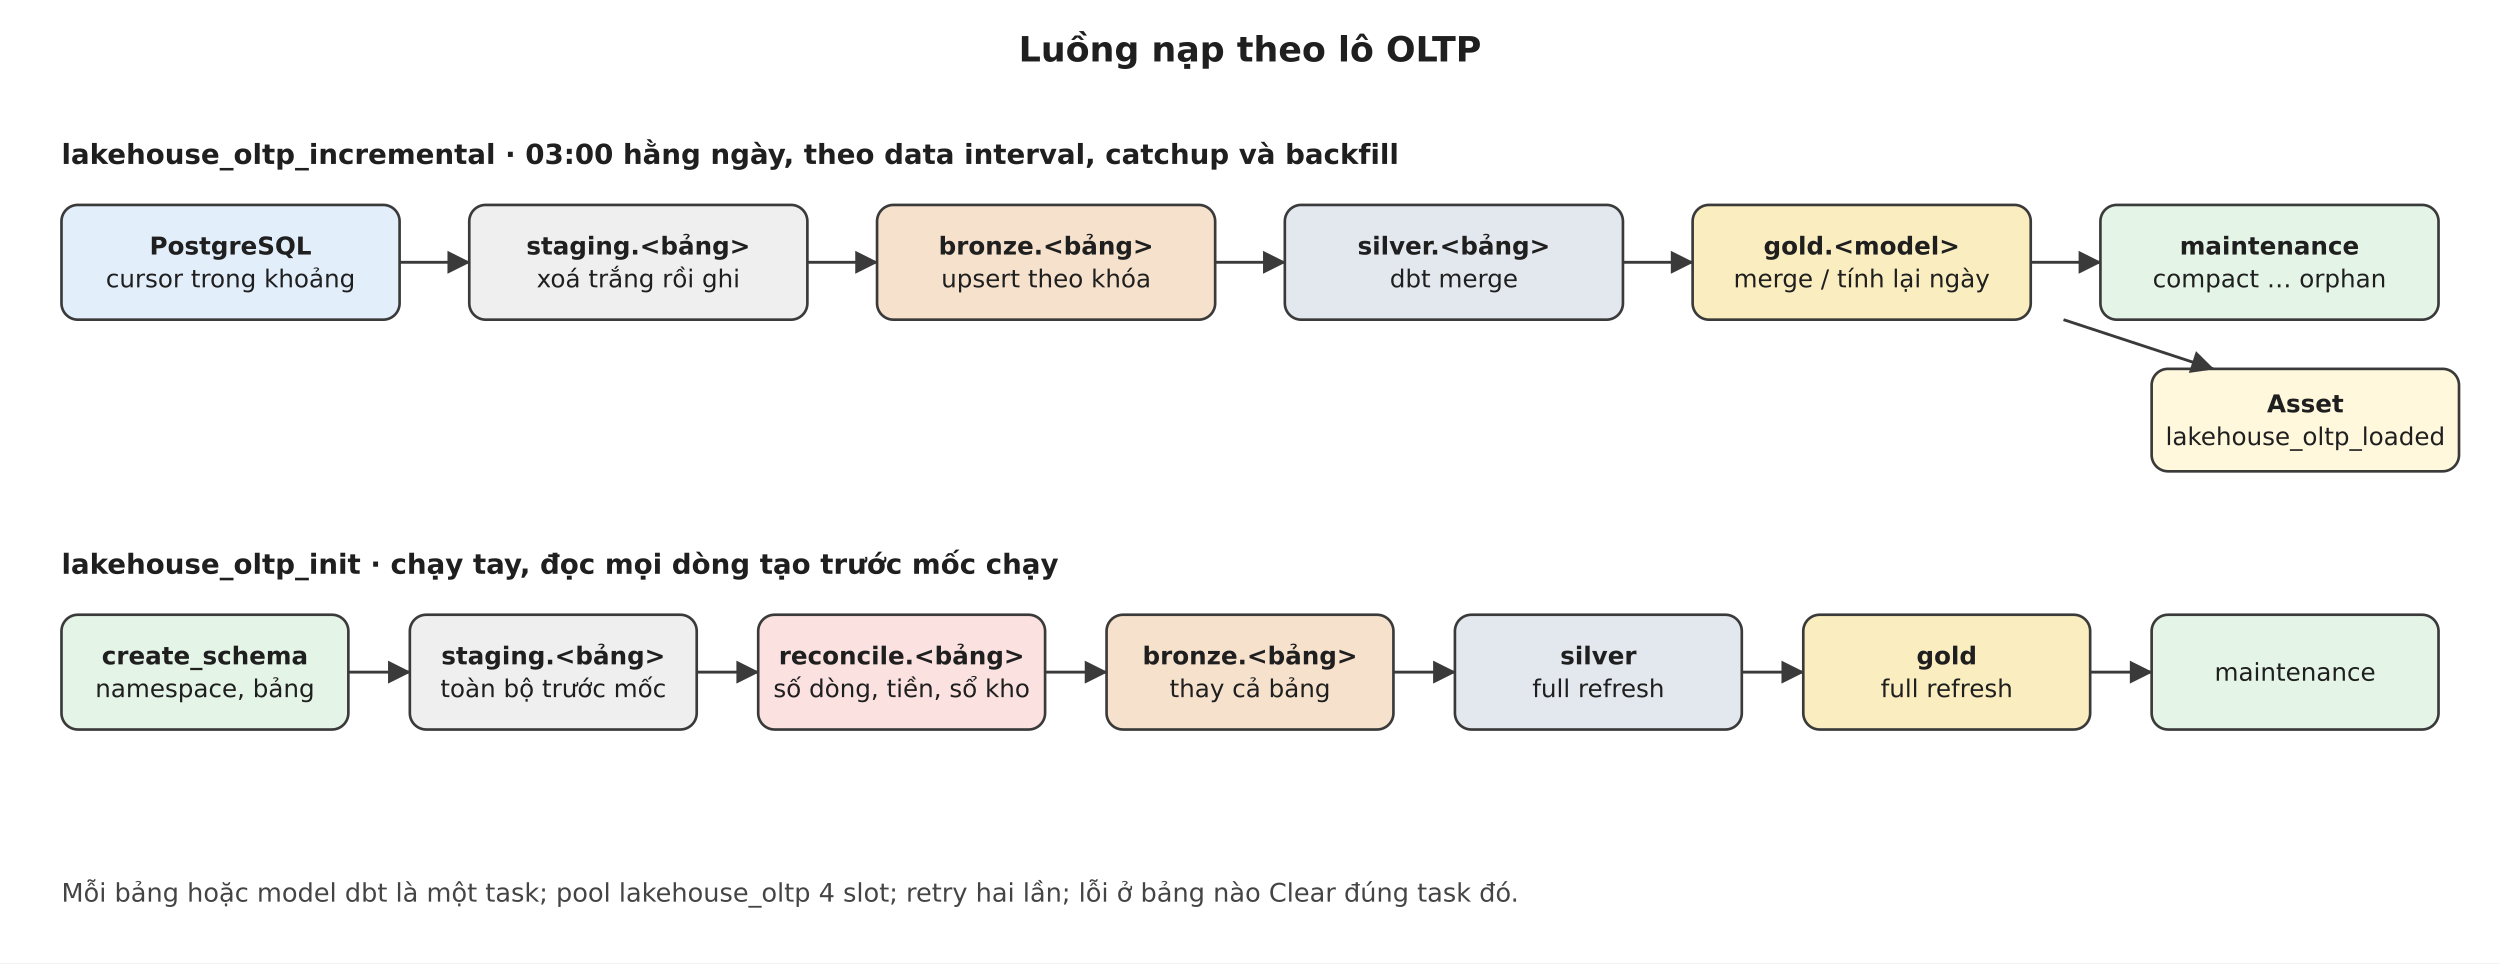
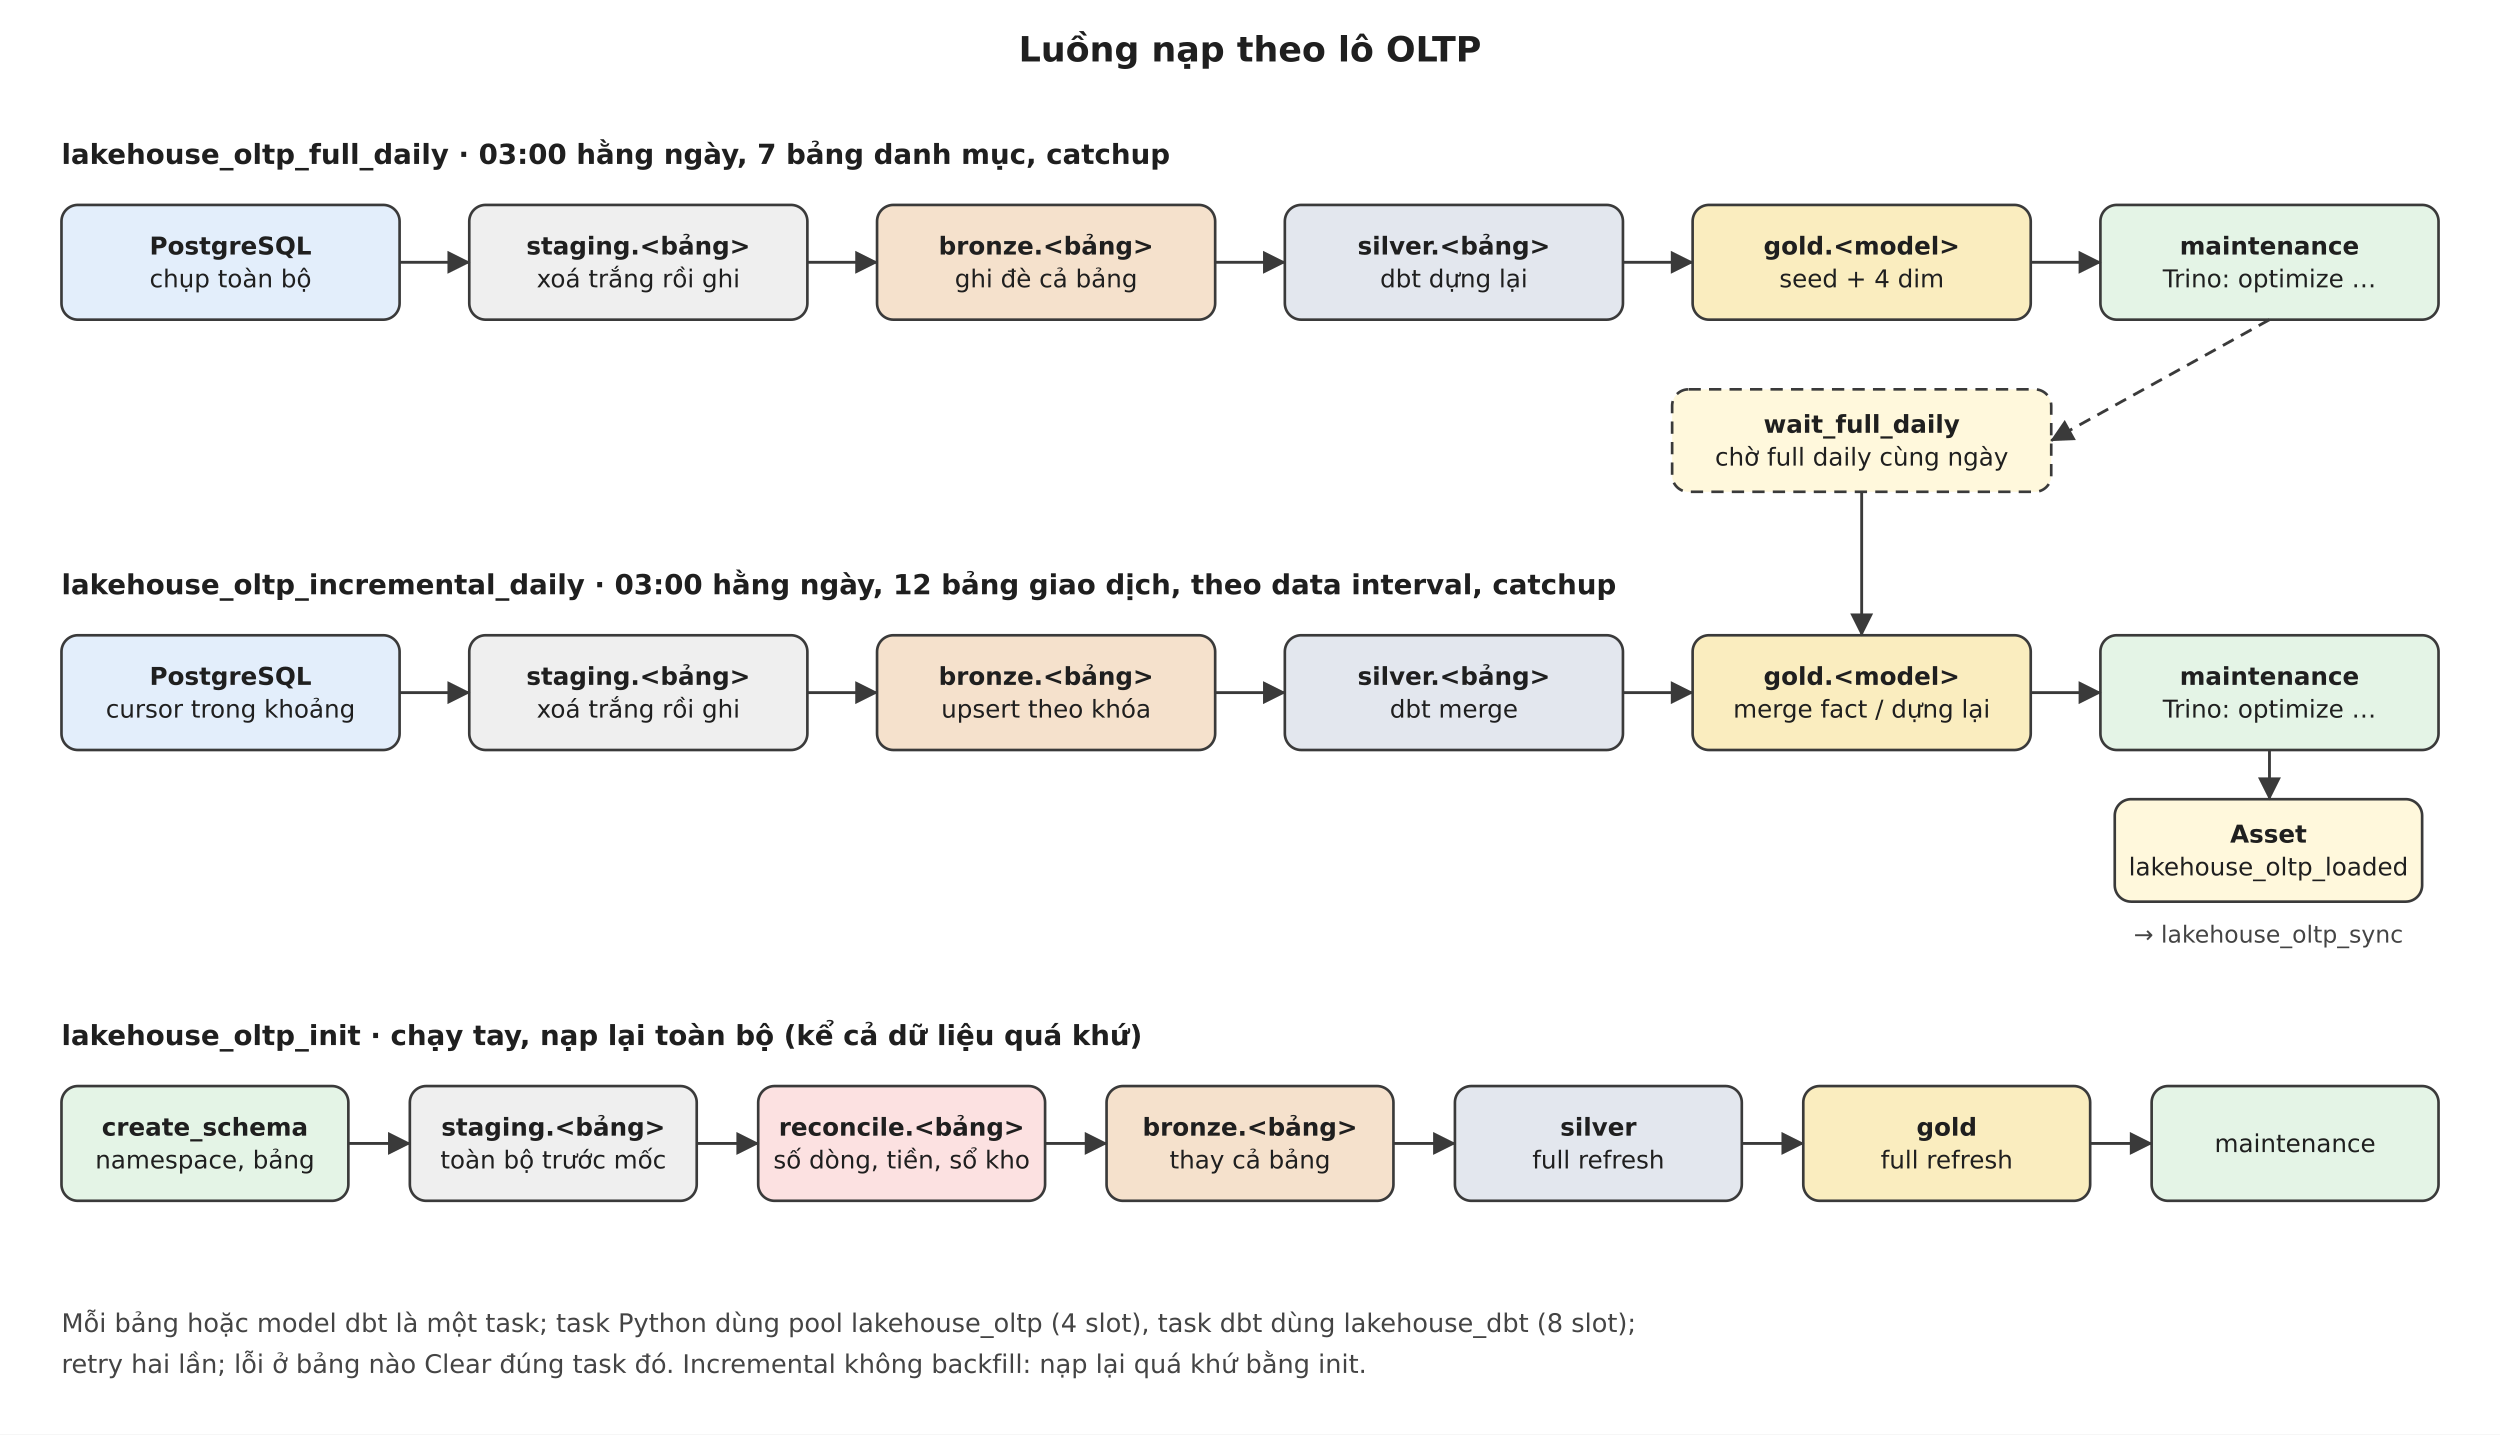
- <svg xmlns="http://www.w3.org/2000/svg" width="1220" height="470" viewBox="0 0 1220 470">
+ <svg xmlns="http://www.w3.org/2000/svg" width="1220" height="700" viewBox="0 0 1220 700">
  <defs>
    <marker id="arrow" viewBox="0 0 10 10" refX="9.5" refY="5" markerWidth="8" markerHeight="8" orient="auto-start-reverse">
      <path d="M 0 0 L 10 5 L 0 10 z" fill="#3A3A3A" />
    </marker>
    <marker id="arrow-start" viewBox="0 0 10 10" refX="0.5" refY="5" markerWidth="8" markerHeight="8" orient="auto">
      <path d="M 10 0 L 0 5 L 10 10 z" fill="#3A3A3A" />
    </marker>
  </defs>
  <rect width="100%" height="100%" fill="#FFFFFF" />
  <text x="610.0" y="30.0" font-family="DejaVu Sans, Arial, Helvetica, sans-serif" font-size="17" font-weight="bold" text-anchor="middle" fill="#1F1F1F">Luồng nạp theo lô OLTP</text>
-   <text x="30.0" y="80.0" font-family="DejaVu Sans, Arial, Helvetica, sans-serif" font-size="13.5" font-weight="bold" text-anchor="start" fill="#1F1F1F">lakehouse_oltp_incremental · 03:00 hằng ngày, theo data interval, catchup và backfill</text>
+   <text x="30.0" y="80.0" font-family="DejaVu Sans, Arial, Helvetica, sans-serif" font-size="13.5" font-weight="bold" text-anchor="start" fill="#1F1F1F">lakehouse_oltp_full_daily · 03:00 hằng ngày, 7 bảng danh mục, catchup</text>
  <rect x="30" y="100" width="165" height="56" rx="8" fill="#E3EEFB" stroke="#3A3A3A" stroke-width="1.3" />
  <text x="112.5" y="124.2" font-family="DejaVu Sans, Arial, Helvetica, sans-serif" font-size="12" font-weight="bold" text-anchor="middle" fill="#1F1F1F">PostgreSQL</text>
-   <text x="112.5" y="140.2" font-family="DejaVu Sans, Arial, Helvetica, sans-serif" font-size="12" font-weight="normal" text-anchor="middle" fill="#1F1F1F">cursor trong khoảng</text>
+   <text x="112.5" y="140.2" font-family="DejaVu Sans, Arial, Helvetica, sans-serif" font-size="12" font-weight="normal" text-anchor="middle" fill="#1F1F1F">chụp toàn bộ</text>
  <rect x="229" y="100" width="165" height="56" rx="8" fill="#EFEFEF" stroke="#3A3A3A" stroke-width="1.3" />
  <text x="311.5" y="124.2" font-family="DejaVu Sans, Arial, Helvetica, sans-serif" font-size="12" font-weight="bold" text-anchor="middle" fill="#1F1F1F">staging.&lt;bảng&gt;</text>
  <text x="311.5" y="140.2" font-family="DejaVu Sans, Arial, Helvetica, sans-serif" font-size="12" font-weight="normal" text-anchor="middle" fill="#1F1F1F">xoá trắng rồi ghi</text>
  <line x1="195.0" y1="128.0" x2="229.0" y2="128.0" stroke="#3A3A3A" stroke-width="1.4" marker-end="url(#arrow)" />
  <rect x="428" y="100" width="165" height="56" rx="8" fill="#F5E1CC" stroke="#3A3A3A" stroke-width="1.3" />
  <text x="510.5" y="124.2" font-family="DejaVu Sans, Arial, Helvetica, sans-serif" font-size="12" font-weight="bold" text-anchor="middle" fill="#1F1F1F">bronze.&lt;bảng&gt;</text>
-   <text x="510.5" y="140.2" font-family="DejaVu Sans, Arial, Helvetica, sans-serif" font-size="12" font-weight="normal" text-anchor="middle" fill="#1F1F1F">upsert theo khóa</text>
+   <text x="510.5" y="140.2" font-family="DejaVu Sans, Arial, Helvetica, sans-serif" font-size="12" font-weight="normal" text-anchor="middle" fill="#1F1F1F">ghi đè cả bảng</text>
  <line x1="394.0" y1="128.0" x2="428.0" y2="128.0" stroke="#3A3A3A" stroke-width="1.4" marker-end="url(#arrow)" />
  <rect x="627" y="100" width="165" height="56" rx="8" fill="#E3E7EE" stroke="#3A3A3A" stroke-width="1.3" />
  <text x="709.5" y="124.2" font-family="DejaVu Sans, Arial, Helvetica, sans-serif" font-size="12" font-weight="bold" text-anchor="middle" fill="#1F1F1F">silver.&lt;bảng&gt;</text>
-   <text x="709.5" y="140.2" font-family="DejaVu Sans, Arial, Helvetica, sans-serif" font-size="12" font-weight="normal" text-anchor="middle" fill="#1F1F1F">dbt merge</text>
+   <text x="709.5" y="140.2" font-family="DejaVu Sans, Arial, Helvetica, sans-serif" font-size="12" font-weight="normal" text-anchor="middle" fill="#1F1F1F">dbt dựng lại</text>
  <line x1="593.0" y1="128.0" x2="627.0" y2="128.0" stroke="#3A3A3A" stroke-width="1.4" marker-end="url(#arrow)" />
  <rect x="826" y="100" width="165" height="56" rx="8" fill="#FAEDBF" stroke="#3A3A3A" stroke-width="1.3" />
  <text x="908.5" y="124.2" font-family="DejaVu Sans, Arial, Helvetica, sans-serif" font-size="12" font-weight="bold" text-anchor="middle" fill="#1F1F1F">gold.&lt;model&gt;</text>
-   <text x="908.5" y="140.2" font-family="DejaVu Sans, Arial, Helvetica, sans-serif" font-size="12" font-weight="normal" text-anchor="middle" fill="#1F1F1F">merge / tính lại ngày</text>
+   <text x="908.5" y="140.2" font-family="DejaVu Sans, Arial, Helvetica, sans-serif" font-size="12" font-weight="normal" text-anchor="middle" fill="#1F1F1F">seed + 4 dim</text>
  <line x1="792.0" y1="128.0" x2="826.0" y2="128.0" stroke="#3A3A3A" stroke-width="1.4" marker-end="url(#arrow)" />
  <rect x="1025" y="100" width="165" height="56" rx="8" fill="#E4F4E6" stroke="#3A3A3A" stroke-width="1.3" />
  <text x="1107.5" y="124.2" font-family="DejaVu Sans, Arial, Helvetica, sans-serif" font-size="12" font-weight="bold" text-anchor="middle" fill="#1F1F1F">maintenance</text>
-   <text x="1107.5" y="140.2" font-family="DejaVu Sans, Arial, Helvetica, sans-serif" font-size="12" font-weight="normal" text-anchor="middle" fill="#1F1F1F">compact … orphan</text>
+   <text x="1107.5" y="140.2" font-family="DejaVu Sans, Arial, Helvetica, sans-serif" font-size="12" font-weight="normal" text-anchor="middle" fill="#1F1F1F">Trino: optimize …</text>
  <line x1="991.0" y1="128.0" x2="1025.0" y2="128.0" stroke="#3A3A3A" stroke-width="1.4" marker-end="url(#arrow)" />
-   <rect x="1050" y="180" width="150" height="50" rx="8" fill="#FFF8DC" stroke="#3A3A3A" stroke-width="1.3" />
-   <text x="1125.0" y="201.2" font-family="DejaVu Sans, Arial, Helvetica, sans-serif" font-size="12" font-weight="bold" text-anchor="middle" fill="#1F1F1F">Asset</text>
-   <text x="1125.0" y="217.2" font-family="DejaVu Sans, Arial, Helvetica, sans-serif" font-size="12" font-weight="normal" text-anchor="middle" fill="#1F1F1F">lakehouse_oltp_loaded</text>
-   <line x1="1007.0" y1="156.0" x2="1080.0" y2="180.0" stroke="#3A3A3A" stroke-width="1.4" marker-end="url(#arrow)" />
-   <text x="30.0" y="280.0" font-family="DejaVu Sans, Arial, Helvetica, sans-serif" font-size="13.5" font-weight="bold" text-anchor="start" fill="#1F1F1F">lakehouse_oltp_init · chạy tay, đọc mọi dòng tạo trước mốc chạy</text>
-   <rect x="30" y="300" width="140" height="56" rx="8" fill="#E4F4E6" stroke="#3A3A3A" stroke-width="1.3" />
-   <text x="100.0" y="324.2" font-family="DejaVu Sans, Arial, Helvetica, sans-serif" font-size="12" font-weight="bold" text-anchor="middle" fill="#1F1F1F">create_schema</text>
-   <text x="100.0" y="340.2" font-family="DejaVu Sans, Arial, Helvetica, sans-serif" font-size="12" font-weight="normal" text-anchor="middle" fill="#1F1F1F">namespace, bảng</text>
-   <rect x="200" y="300" width="140" height="56" rx="8" fill="#EFEFEF" stroke="#3A3A3A" stroke-width="1.3" />
-   <text x="270.0" y="324.2" font-family="DejaVu Sans, Arial, Helvetica, sans-serif" font-size="12" font-weight="bold" text-anchor="middle" fill="#1F1F1F">staging.&lt;bảng&gt;</text>
-   <text x="270.0" y="340.2" font-family="DejaVu Sans, Arial, Helvetica, sans-serif" font-size="12" font-weight="normal" text-anchor="middle" fill="#1F1F1F">toàn bộ trước mốc</text>
-   <line x1="170.0" y1="328.0" x2="200.0" y2="328.0" stroke="#3A3A3A" stroke-width="1.4" marker-end="url(#arrow)" />
-   <rect x="370" y="300" width="140" height="56" rx="8" fill="#FCE1E1" stroke="#3A3A3A" stroke-width="1.3" />
-   <text x="440.0" y="324.2" font-family="DejaVu Sans, Arial, Helvetica, sans-serif" font-size="12" font-weight="bold" text-anchor="middle" fill="#1F1F1F">reconcile.&lt;bảng&gt;</text>
-   <text x="440.0" y="340.2" font-family="DejaVu Sans, Arial, Helvetica, sans-serif" font-size="12" font-weight="normal" text-anchor="middle" fill="#1F1F1F">số dòng, tiền, sổ kho</text>
-   <line x1="340.0" y1="328.0" x2="370.0" y2="328.0" stroke="#3A3A3A" stroke-width="1.4" marker-end="url(#arrow)" />
-   <rect x="540" y="300" width="140" height="56" rx="8" fill="#F5E1CC" stroke="#3A3A3A" stroke-width="1.3" />
-   <text x="610.0" y="324.2" font-family="DejaVu Sans, Arial, Helvetica, sans-serif" font-size="12" font-weight="bold" text-anchor="middle" fill="#1F1F1F">bronze.&lt;bảng&gt;</text>
-   <text x="610.0" y="340.2" font-family="DejaVu Sans, Arial, Helvetica, sans-serif" font-size="12" font-weight="normal" text-anchor="middle" fill="#1F1F1F">thay cả bảng</text>
-   <line x1="510.0" y1="328.0" x2="540.0" y2="328.0" stroke="#3A3A3A" stroke-width="1.4" marker-end="url(#arrow)" />
-   <rect x="710" y="300" width="140" height="56" rx="8" fill="#E3E7EE" stroke="#3A3A3A" stroke-width="1.3" />
-   <text x="780.0" y="324.2" font-family="DejaVu Sans, Arial, Helvetica, sans-serif" font-size="12" font-weight="bold" text-anchor="middle" fill="#1F1F1F">silver</text>
-   <text x="780.0" y="340.2" font-family="DejaVu Sans, Arial, Helvetica, sans-serif" font-size="12" font-weight="normal" text-anchor="middle" fill="#1F1F1F">full refresh</text>
-   <line x1="680.0" y1="328.0" x2="710.0" y2="328.0" stroke="#3A3A3A" stroke-width="1.4" marker-end="url(#arrow)" />
-   <rect x="880" y="300" width="140" height="56" rx="8" fill="#FAEDBF" stroke="#3A3A3A" stroke-width="1.3" />
-   <text x="950.0" y="324.2" font-family="DejaVu Sans, Arial, Helvetica, sans-serif" font-size="12" font-weight="bold" text-anchor="middle" fill="#1F1F1F">gold</text>
-   <text x="950.0" y="340.2" font-family="DejaVu Sans, Arial, Helvetica, sans-serif" font-size="12" font-weight="normal" text-anchor="middle" fill="#1F1F1F">full refresh</text>
-   <line x1="850.0" y1="328.0" x2="880.0" y2="328.0" stroke="#3A3A3A" stroke-width="1.4" marker-end="url(#arrow)" />
-   <rect x="1050" y="300" width="140" height="56" rx="8" fill="#E4F4E6" stroke="#3A3A3A" stroke-width="1.3" />
-   <text x="1120.0" y="332.2" font-family="DejaVu Sans, Arial, Helvetica, sans-serif" font-size="12" font-weight="normal" text-anchor="middle" fill="#1F1F1F">maintenance</text>
-   <line x1="1020.0" y1="328.0" x2="1050.0" y2="328.0" stroke="#3A3A3A" stroke-width="1.4" marker-end="url(#arrow)" />
-   <text x="30.0" y="440.0" font-family="DejaVu Sans, Arial, Helvetica, sans-serif" font-size="12.5" font-weight="normal" text-anchor="start" fill="#444444">Mỗi bảng hoặc model dbt là một task; pool lakehouse_oltp 4 slot; retry hai lần; lỗi ở bảng nào Clear đúng task đó.</text>
+   <text x="30.0" y="290.0" font-family="DejaVu Sans, Arial, Helvetica, sans-serif" font-size="13.5" font-weight="bold" text-anchor="start" fill="#1F1F1F">lakehouse_oltp_incremental_daily · 03:00 hằng ngày, 12 bảng giao dịch, theo data interval, catchup</text>
+   <rect x="30" y="310" width="165" height="56" rx="8" fill="#E3EEFB" stroke="#3A3A3A" stroke-width="1.3" />
+   <text x="112.5" y="334.2" font-family="DejaVu Sans, Arial, Helvetica, sans-serif" font-size="12" font-weight="bold" text-anchor="middle" fill="#1F1F1F">PostgreSQL</text>
+   <text x="112.5" y="350.2" font-family="DejaVu Sans, Arial, Helvetica, sans-serif" font-size="12" font-weight="normal" text-anchor="middle" fill="#1F1F1F">cursor trong khoảng</text>
+   <rect x="229" y="310" width="165" height="56" rx="8" fill="#EFEFEF" stroke="#3A3A3A" stroke-width="1.3" />
+   <text x="311.5" y="334.2" font-family="DejaVu Sans, Arial, Helvetica, sans-serif" font-size="12" font-weight="bold" text-anchor="middle" fill="#1F1F1F">staging.&lt;bảng&gt;</text>
+   <text x="311.5" y="350.2" font-family="DejaVu Sans, Arial, Helvetica, sans-serif" font-size="12" font-weight="normal" text-anchor="middle" fill="#1F1F1F">xoá trắng rồi ghi</text>
+   <line x1="195.0" y1="338.0" x2="229.0" y2="338.0" stroke="#3A3A3A" stroke-width="1.4" marker-end="url(#arrow)" />
+   <rect x="428" y="310" width="165" height="56" rx="8" fill="#F5E1CC" stroke="#3A3A3A" stroke-width="1.3" />
+   <text x="510.5" y="334.2" font-family="DejaVu Sans, Arial, Helvetica, sans-serif" font-size="12" font-weight="bold" text-anchor="middle" fill="#1F1F1F">bronze.&lt;bảng&gt;</text>
+   <text x="510.5" y="350.2" font-family="DejaVu Sans, Arial, Helvetica, sans-serif" font-size="12" font-weight="normal" text-anchor="middle" fill="#1F1F1F">upsert theo khóa</text>
+   <line x1="394.0" y1="338.0" x2="428.0" y2="338.0" stroke="#3A3A3A" stroke-width="1.4" marker-end="url(#arrow)" />
+   <rect x="627" y="310" width="165" height="56" rx="8" fill="#E3E7EE" stroke="#3A3A3A" stroke-width="1.3" />
+   <text x="709.5" y="334.2" font-family="DejaVu Sans, Arial, Helvetica, sans-serif" font-size="12" font-weight="bold" text-anchor="middle" fill="#1F1F1F">silver.&lt;bảng&gt;</text>
+   <text x="709.5" y="350.2" font-family="DejaVu Sans, Arial, Helvetica, sans-serif" font-size="12" font-weight="normal" text-anchor="middle" fill="#1F1F1F">dbt merge</text>
+   <line x1="593.0" y1="338.0" x2="627.0" y2="338.0" stroke="#3A3A3A" stroke-width="1.4" marker-end="url(#arrow)" />
+   <rect x="826" y="310" width="165" height="56" rx="8" fill="#FAEDBF" stroke="#3A3A3A" stroke-width="1.3" />
+   <text x="908.5" y="334.2" font-family="DejaVu Sans, Arial, Helvetica, sans-serif" font-size="12" font-weight="bold" text-anchor="middle" fill="#1F1F1F">gold.&lt;model&gt;</text>
+   <text x="908.5" y="350.2" font-family="DejaVu Sans, Arial, Helvetica, sans-serif" font-size="12" font-weight="normal" text-anchor="middle" fill="#1F1F1F">merge fact / dựng lại</text>
+   <line x1="792.0" y1="338.0" x2="826.0" y2="338.0" stroke="#3A3A3A" stroke-width="1.4" marker-end="url(#arrow)" />
+   <rect x="1025" y="310" width="165" height="56" rx="8" fill="#E4F4E6" stroke="#3A3A3A" stroke-width="1.3" />
+   <text x="1107.5" y="334.2" font-family="DejaVu Sans, Arial, Helvetica, sans-serif" font-size="12" font-weight="bold" text-anchor="middle" fill="#1F1F1F">maintenance</text>
+   <text x="1107.5" y="350.2" font-family="DejaVu Sans, Arial, Helvetica, sans-serif" font-size="12" font-weight="normal" text-anchor="middle" fill="#1F1F1F">Trino: optimize …</text>
+   <line x1="991.0" y1="338.0" x2="1025.0" y2="338.0" stroke="#3A3A3A" stroke-width="1.4" marker-end="url(#arrow)" />
+   <rect x="816" y="190" width="185" height="50" rx="8" fill="#FFF8DC" stroke="#3A3A3A" stroke-width="1.3" stroke-dasharray="6 4" />
+   <text x="908.5" y="211.2" font-family="DejaVu Sans, Arial, Helvetica, sans-serif" font-size="12" font-weight="bold" text-anchor="middle" fill="#1F1F1F">wait_full_daily</text>
+   <text x="908.5" y="227.2" font-family="DejaVu Sans, Arial, Helvetica, sans-serif" font-size="12" font-weight="normal" text-anchor="middle" fill="#1F1F1F">chờ full daily cùng ngày</text>
+   <line x1="1107.5" y1="156.0" x2="1001.0" y2="215.0" stroke="#3A3A3A" stroke-width="1.4" stroke-dasharray="6 4" marker-end="url(#arrow)" />
+   <line x1="908.5" y1="240.0" x2="908.5" y2="310.0" stroke="#3A3A3A" stroke-width="1.4" marker-end="url(#arrow)" />
+   <rect x="1032" y="390" width="150" height="50" rx="8" fill="#FFF8DC" stroke="#3A3A3A" stroke-width="1.3" />
+   <text x="1107.0" y="411.2" font-family="DejaVu Sans, Arial, Helvetica, sans-serif" font-size="12" font-weight="bold" text-anchor="middle" fill="#1F1F1F">Asset</text>
+   <text x="1107.0" y="427.2" font-family="DejaVu Sans, Arial, Helvetica, sans-serif" font-size="12" font-weight="normal" text-anchor="middle" fill="#1F1F1F">lakehouse_oltp_loaded</text>
+   <line x1="1107.5" y1="366.0" x2="1107.5" y2="390.0" stroke="#3A3A3A" stroke-width="1.4" marker-end="url(#arrow)" />
+   <text x="1107.0" y="460.0" font-family="DejaVu Sans, Arial, Helvetica, sans-serif" font-size="11.5" font-weight="normal" text-anchor="middle" fill="#444444">→ lakehouse_oltp_sync</text>
+   <text x="30.0" y="510.0" font-family="DejaVu Sans, Arial, Helvetica, sans-serif" font-size="13.5" font-weight="bold" text-anchor="start" fill="#1F1F1F">lakehouse_oltp_init · chạy tay, nạp lại toàn bộ (kể cả dữ liệu quá khứ)</text>
+   <rect x="30" y="530" width="140" height="56" rx="8" fill="#E4F4E6" stroke="#3A3A3A" stroke-width="1.3" />
+   <text x="100.0" y="554.2" font-family="DejaVu Sans, Arial, Helvetica, sans-serif" font-size="12" font-weight="bold" text-anchor="middle" fill="#1F1F1F">create_schema</text>
+   <text x="100.0" y="570.2" font-family="DejaVu Sans, Arial, Helvetica, sans-serif" font-size="12" font-weight="normal" text-anchor="middle" fill="#1F1F1F">namespace, bảng</text>
+   <rect x="200" y="530" width="140" height="56" rx="8" fill="#EFEFEF" stroke="#3A3A3A" stroke-width="1.3" />
+   <text x="270.0" y="554.2" font-family="DejaVu Sans, Arial, Helvetica, sans-serif" font-size="12" font-weight="bold" text-anchor="middle" fill="#1F1F1F">staging.&lt;bảng&gt;</text>
+   <text x="270.0" y="570.2" font-family="DejaVu Sans, Arial, Helvetica, sans-serif" font-size="12" font-weight="normal" text-anchor="middle" fill="#1F1F1F">toàn bộ trước mốc</text>
+   <line x1="170.0" y1="558.0" x2="200.0" y2="558.0" stroke="#3A3A3A" stroke-width="1.4" marker-end="url(#arrow)" />
+   <rect x="370" y="530" width="140" height="56" rx="8" fill="#FCE1E1" stroke="#3A3A3A" stroke-width="1.3" />
+   <text x="440.0" y="554.2" font-family="DejaVu Sans, Arial, Helvetica, sans-serif" font-size="12" font-weight="bold" text-anchor="middle" fill="#1F1F1F">reconcile.&lt;bảng&gt;</text>
+   <text x="440.0" y="570.2" font-family="DejaVu Sans, Arial, Helvetica, sans-serif" font-size="12" font-weight="normal" text-anchor="middle" fill="#1F1F1F">số dòng, tiền, sổ kho</text>
+   <line x1="340.0" y1="558.0" x2="370.0" y2="558.0" stroke="#3A3A3A" stroke-width="1.4" marker-end="url(#arrow)" />
+   <rect x="540" y="530" width="140" height="56" rx="8" fill="#F5E1CC" stroke="#3A3A3A" stroke-width="1.3" />
+   <text x="610.0" y="554.2" font-family="DejaVu Sans, Arial, Helvetica, sans-serif" font-size="12" font-weight="bold" text-anchor="middle" fill="#1F1F1F">bronze.&lt;bảng&gt;</text>
+   <text x="610.0" y="570.2" font-family="DejaVu Sans, Arial, Helvetica, sans-serif" font-size="12" font-weight="normal" text-anchor="middle" fill="#1F1F1F">thay cả bảng</text>
+   <line x1="510.0" y1="558.0" x2="540.0" y2="558.0" stroke="#3A3A3A" stroke-width="1.4" marker-end="url(#arrow)" />
+   <rect x="710" y="530" width="140" height="56" rx="8" fill="#E3E7EE" stroke="#3A3A3A" stroke-width="1.3" />
+   <text x="780.0" y="554.2" font-family="DejaVu Sans, Arial, Helvetica, sans-serif" font-size="12" font-weight="bold" text-anchor="middle" fill="#1F1F1F">silver</text>
+   <text x="780.0" y="570.2" font-family="DejaVu Sans, Arial, Helvetica, sans-serif" font-size="12" font-weight="normal" text-anchor="middle" fill="#1F1F1F">full refresh</text>
+   <line x1="680.0" y1="558.0" x2="710.0" y2="558.0" stroke="#3A3A3A" stroke-width="1.4" marker-end="url(#arrow)" />
+   <rect x="880" y="530" width="140" height="56" rx="8" fill="#FAEDBF" stroke="#3A3A3A" stroke-width="1.3" />
+   <text x="950.0" y="554.2" font-family="DejaVu Sans, Arial, Helvetica, sans-serif" font-size="12" font-weight="bold" text-anchor="middle" fill="#1F1F1F">gold</text>
+   <text x="950.0" y="570.2" font-family="DejaVu Sans, Arial, Helvetica, sans-serif" font-size="12" font-weight="normal" text-anchor="middle" fill="#1F1F1F">full refresh</text>
+   <line x1="850.0" y1="558.0" x2="880.0" y2="558.0" stroke="#3A3A3A" stroke-width="1.4" marker-end="url(#arrow)" />
+   <rect x="1050" y="530" width="140" height="56" rx="8" fill="#E4F4E6" stroke="#3A3A3A" stroke-width="1.3" />
+   <text x="1120.0" y="562.2" font-family="DejaVu Sans, Arial, Helvetica, sans-serif" font-size="12" font-weight="normal" text-anchor="middle" fill="#1F1F1F">maintenance</text>
+   <line x1="1020.0" y1="558.0" x2="1050.0" y2="558.0" stroke="#3A3A3A" stroke-width="1.4" marker-end="url(#arrow)" />
+   <text x="30.0" y="650.0" font-family="DejaVu Sans, Arial, Helvetica, sans-serif" font-size="12.5" font-weight="normal" text-anchor="start" fill="#444444">Mỗi bảng hoặc model dbt là một task; task Python dùng pool lakehouse_oltp (4 slot), task dbt dùng lakehouse_dbt (8 slot);</text>
+   <text x="30.0" y="670.0" font-family="DejaVu Sans, Arial, Helvetica, sans-serif" font-size="12.5" font-weight="normal" text-anchor="start" fill="#444444">retry hai lần; lỗi ở bảng nào Clear đúng task đó. Incremental không backfill: nạp lại quá khứ bằng init.</text>
</svg>
